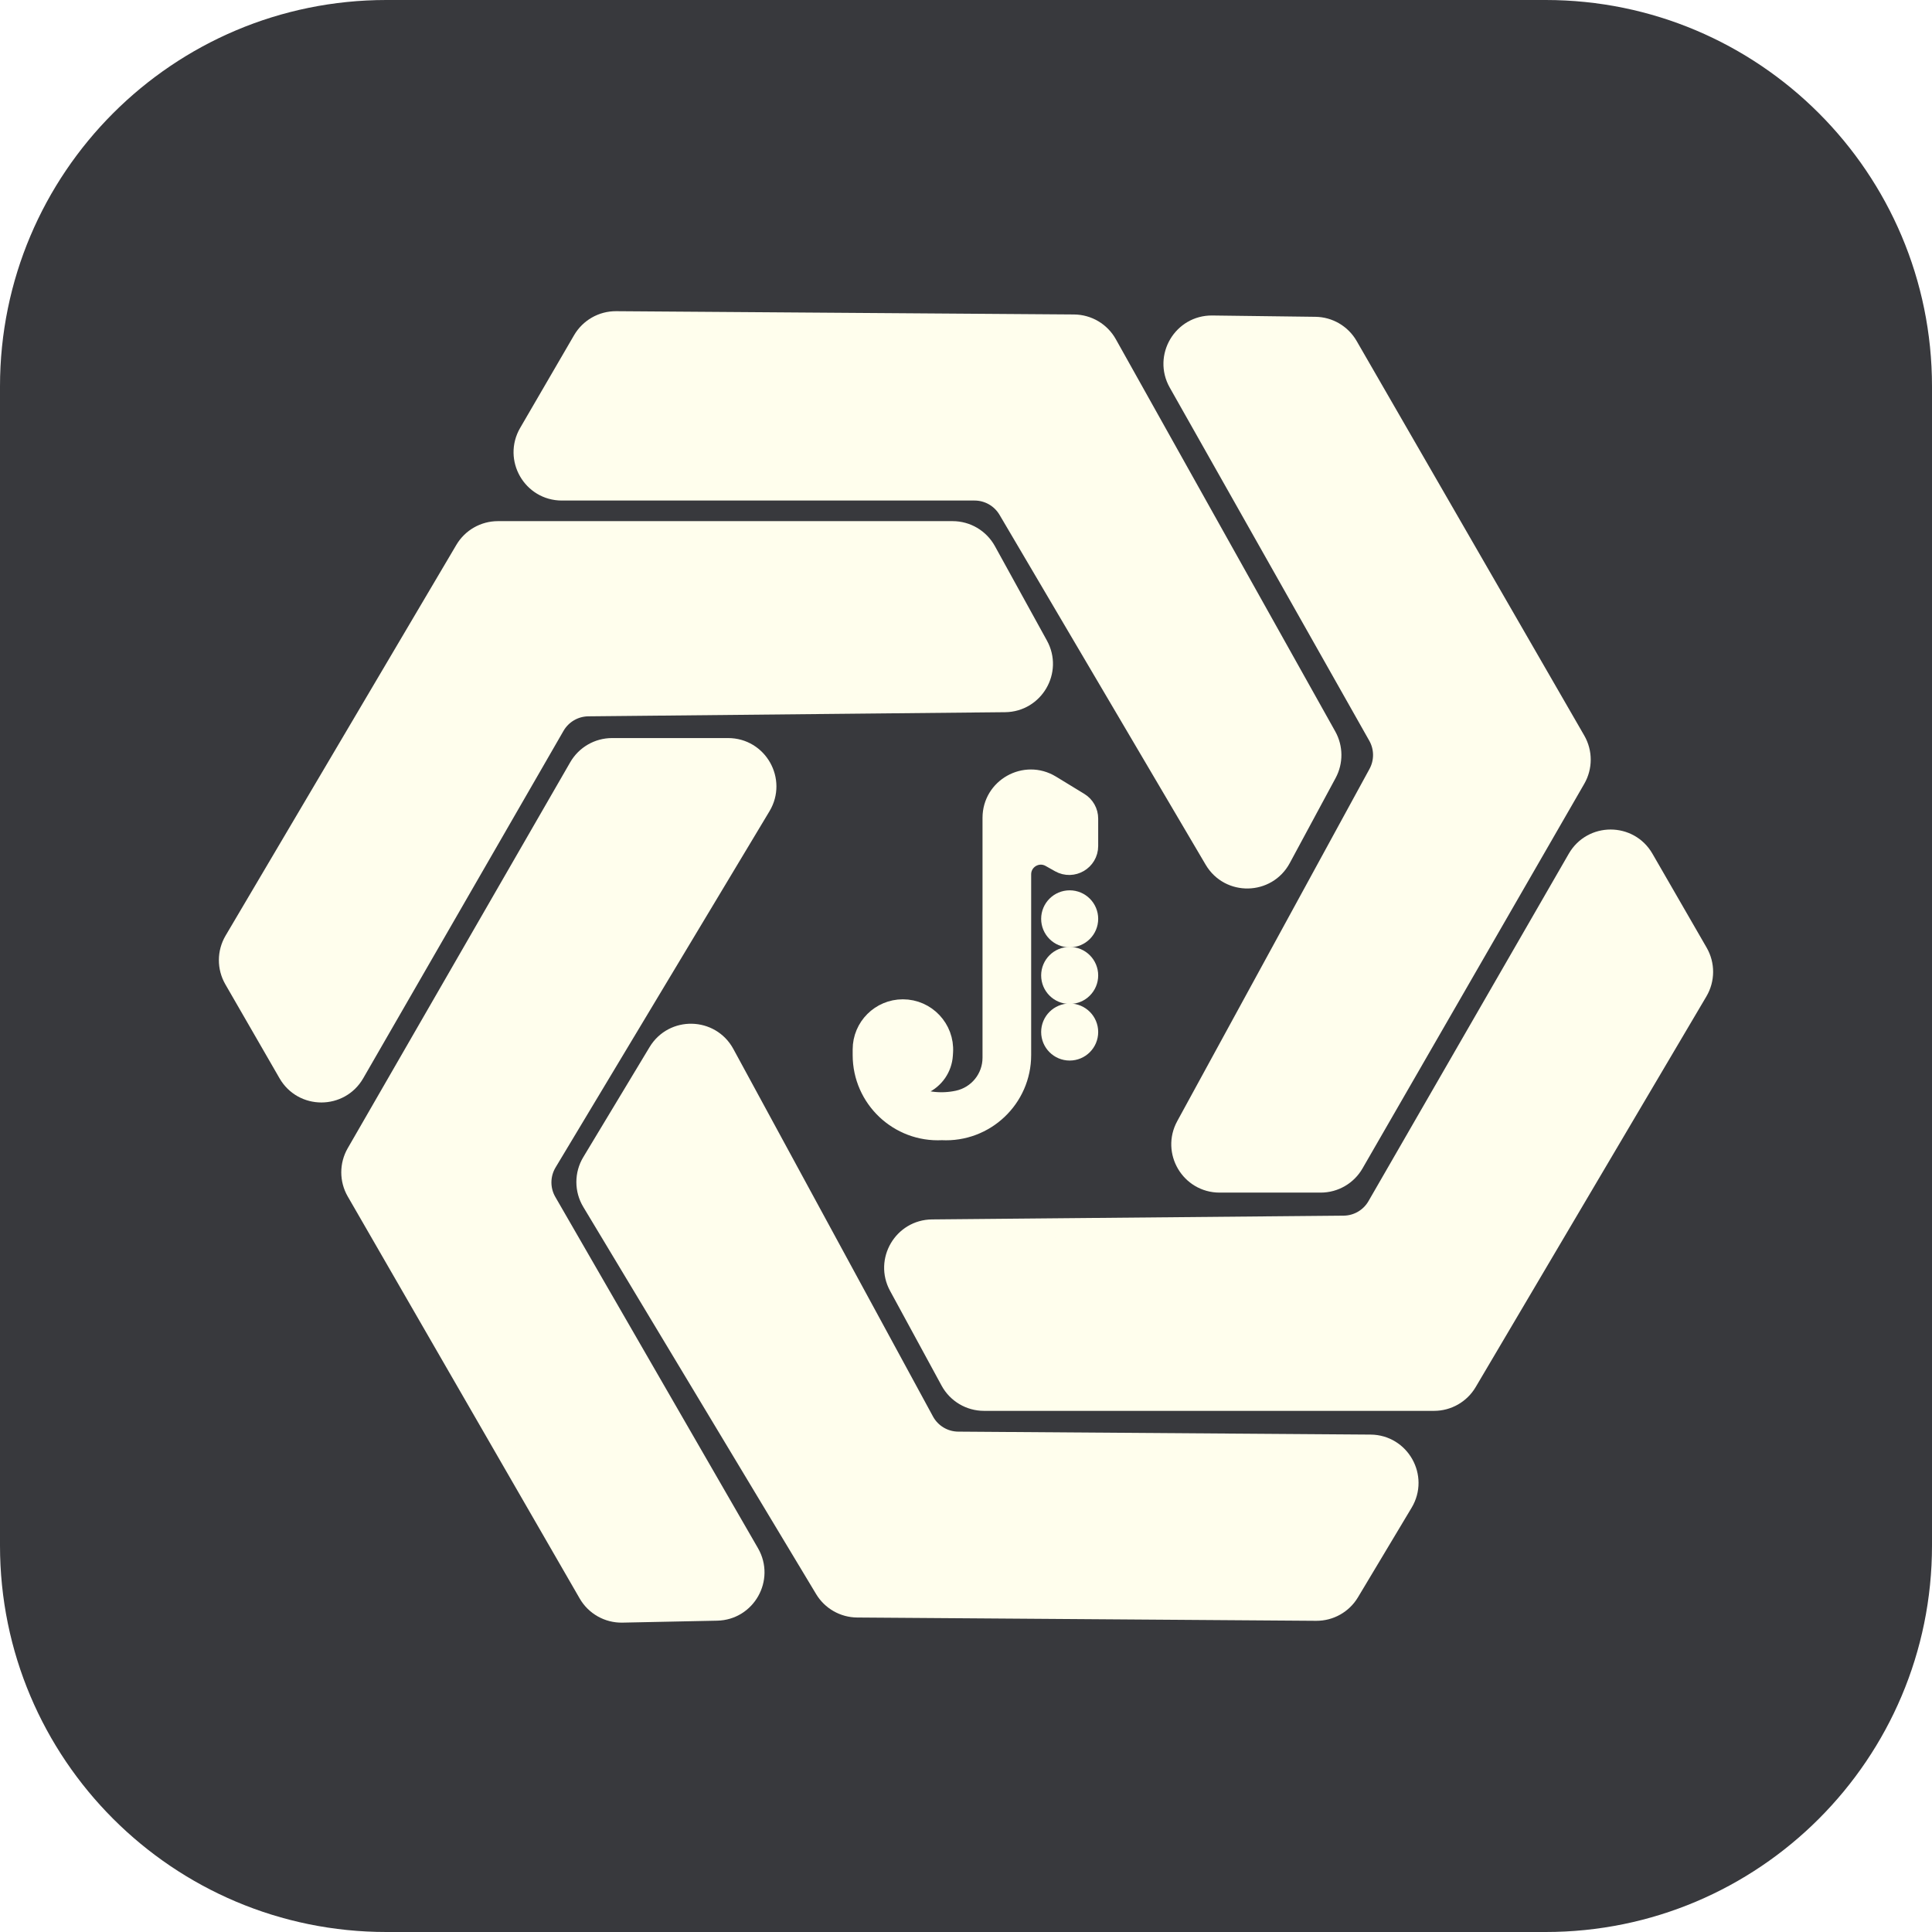
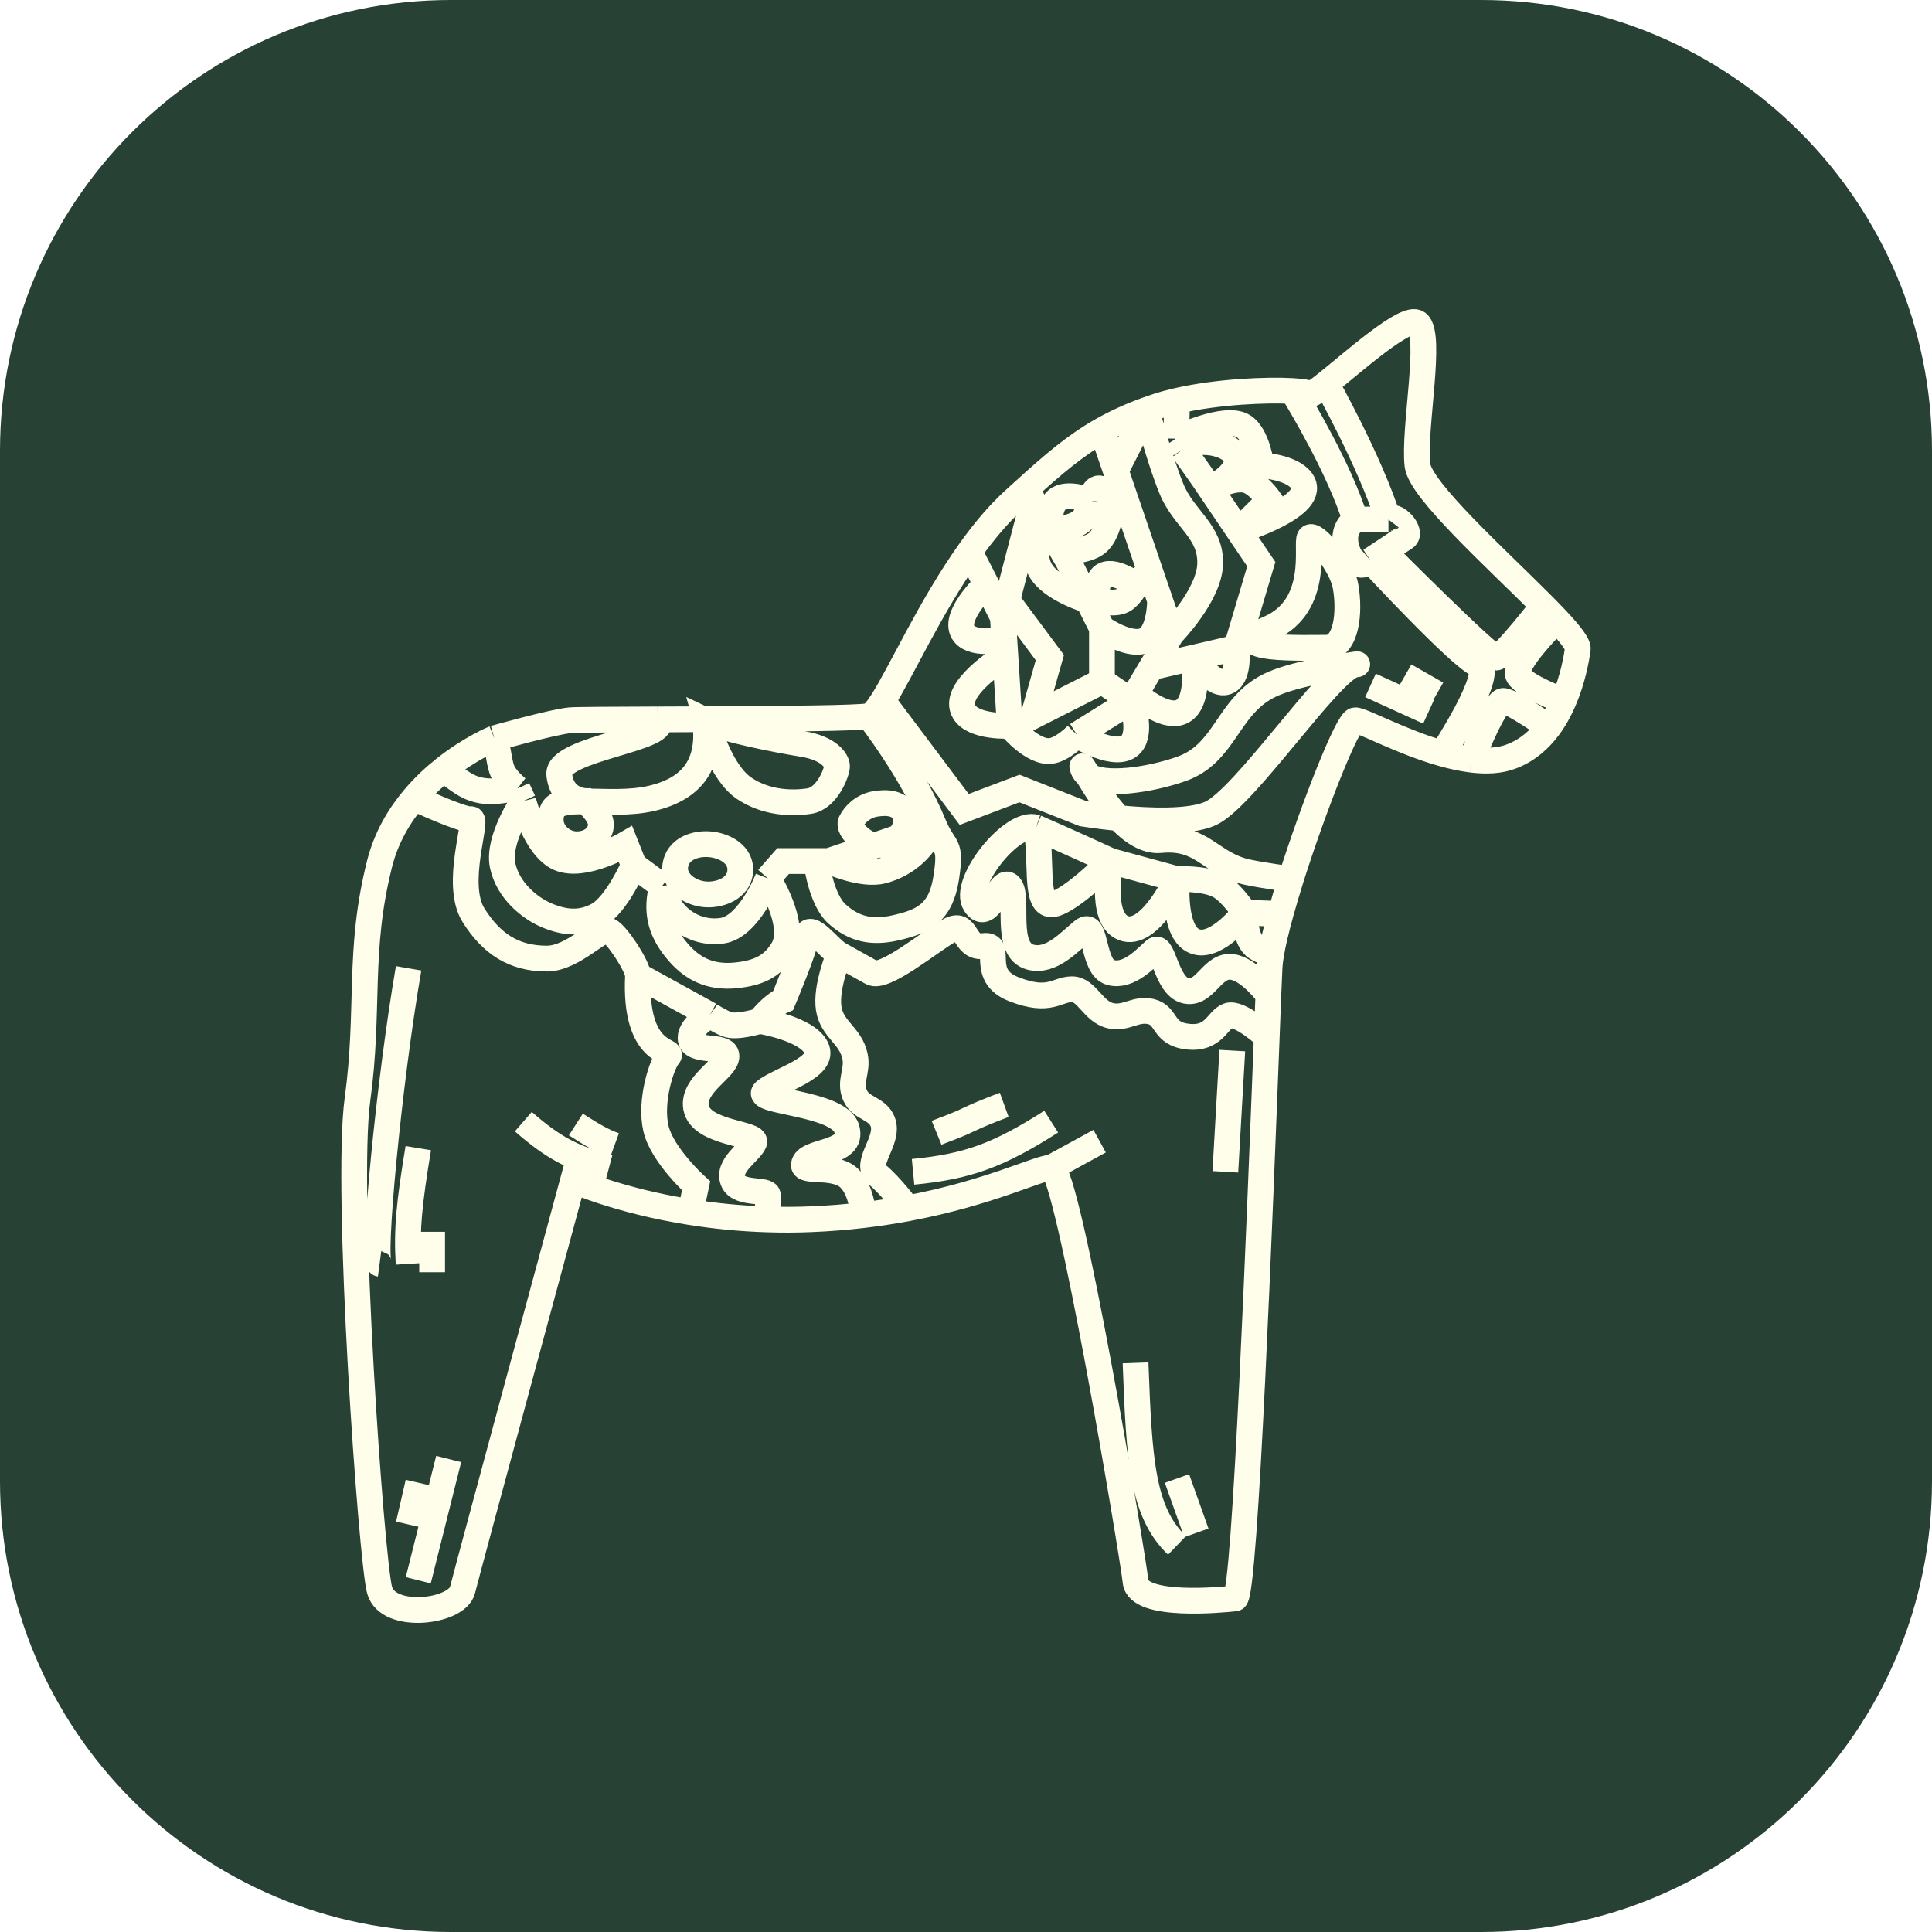
- <svg xmlns="http://www.w3.org/2000/svg" width="100" height="100" viewBox="0 0 100 100" fill="none">
-   <rect width="100" height="100" rx="20" fill="#38393D" />
-   <path d="M24.051 28.457L12.107 48.681C11.74 49.303 11.736 50.074 12.097 50.699L14.903 55.564C15.673 56.898 17.598 56.897 18.367 55.562L28.735 37.578C29.089 36.965 29.74 36.584 30.448 36.577L52.019 36.363C53.531 36.348 54.481 34.723 53.751 33.397L51.058 28.508C50.706 27.87 50.035 27.474 49.307 27.474L25.773 27.474C25.065 27.474 24.411 27.848 24.051 28.457Z" fill="#FFFEED" />
-   <path d="M30.146 17.602L27.355 22.401C26.58 23.735 27.541 25.408 29.083 25.408L50.443 25.408C51.151 25.408 51.805 25.782 52.165 26.392L62.836 44.504C63.626 45.846 65.579 45.808 66.318 44.436L68.692 40.031C69.016 39.428 69.011 38.702 68.677 38.104L57.318 17.8C56.967 17.173 56.307 16.783 55.588 16.777L31.889 16.607C31.172 16.602 30.507 16.982 30.146 17.602Z" fill="#FFFEED" />
-   <path d="M68.079 16.898L62.747 16.83C61.205 16.81 60.222 18.472 60.981 19.815L71.31 38.096C71.65 38.697 71.655 39.432 71.324 40.039L61.372 58.27C60.645 59.603 61.608 61.229 63.126 61.229H68.359C69.074 61.229 69.734 60.847 70.091 60.227L81.568 40.32C81.925 39.701 81.925 38.939 81.568 38.321L69.785 17.897C69.432 17.286 68.784 16.906 68.079 16.898Z" fill="#FFFEED" />
-   <path d="M87.903 49.301L85.096 44.436C84.327 43.102 82.402 43.103 81.633 44.438L71.265 62.421C70.911 63.035 70.259 63.416 69.551 63.422L48.247 63.617C46.738 63.631 45.787 65.248 46.508 66.574L49.176 71.482C49.526 72.126 50.199 72.526 50.932 72.526L74.227 72.526C74.934 72.526 75.589 72.152 75.949 71.543L87.893 51.319C88.26 50.697 88.264 49.926 87.903 49.301Z" fill="#FFFEED" />
-   <path d="M49.594 74.601L70.936 74.754C72.484 74.765 73.432 76.455 72.636 77.783L69.858 82.421C69.494 83.028 68.836 83.398 68.128 83.393L44.37 83.222C43.674 83.217 43.031 82.85 42.672 82.254L30.619 62.213C30.237 61.578 30.237 60.784 30.62 60.149L34.05 54.456C34.847 53.132 36.781 53.175 37.519 54.533L47.852 73.556C48.199 74.195 48.867 74.596 49.594 74.601Z" fill="#FFFEED" />
-   <path d="M28.309 62.201L38.801 80.385C39.561 81.703 38.63 83.355 37.109 83.386L32.209 83.487C31.48 83.502 30.801 83.119 30.437 82.487L18.432 61.679C18.075 61.061 18.075 60.299 18.432 59.68L29.948 39.704C30.305 39.084 30.966 38.702 31.681 38.702H37.686C39.24 38.702 40.2 40.4 39.399 41.733L28.327 60.171C27.953 60.794 27.946 61.572 28.309 62.201Z" fill="#FFFEED" />
-   <path d="M56.342 47.559C56.342 48.098 55.905 48.535 55.366 48.535C54.827 48.535 54.39 48.098 54.39 47.559C54.39 47.02 54.827 46.583 55.366 46.583C55.905 46.583 56.342 47.02 56.342 47.559Z" fill="#FFFEED" />
-   <path d="M56.342 50.488C56.342 51.027 55.905 51.465 55.366 51.465C54.827 51.465 54.39 51.027 54.39 50.488C54.39 49.949 54.827 49.512 55.366 49.512C55.905 49.512 56.342 49.949 56.342 50.488Z" fill="#FFFEED" />
-   <path d="M56.342 53.417C56.342 53.957 55.905 54.394 55.366 54.394C54.827 54.394 54.39 53.957 54.39 53.417C54.39 52.878 54.827 52.441 55.366 52.441C55.905 52.441 56.342 52.878 56.342 53.417Z" fill="#FFFEED" />
-   <path d="M55.862 41.517L54.396 40.623C53.063 39.812 51.355 40.771 51.355 42.331V54.747C51.355 55.807 50.615 56.722 49.579 56.944C48.76 57.12 47.906 57.037 47.136 56.707L46.802 56.564L47.758 56.138C48.37 55.866 48.779 55.277 48.821 54.609L48.831 54.456C48.906 53.246 47.943 52.224 46.731 52.224C45.574 52.224 44.634 53.162 44.634 54.318V54.608C44.634 56.85 46.514 58.634 48.753 58.516C50.993 58.634 52.873 56.85 52.873 54.608V45.255C52.873 44.49 53.697 44.009 54.364 44.384L54.852 44.659C55.518 45.034 56.342 44.552 56.342 43.787V42.371C56.342 42.022 56.16 41.698 55.862 41.517Z" fill="#FFFEED" />
-   <path d="M24.051 28.457L12.107 48.681C11.74 49.303 11.736 50.074 12.097 50.699L14.903 55.564C15.673 56.898 17.598 56.897 18.367 55.562L28.735 37.578C29.089 36.965 29.74 36.584 30.448 36.577L52.019 36.363C53.531 36.348 54.481 34.723 53.751 33.397L51.058 28.508C50.706 27.87 50.035 27.474 49.307 27.474L25.773 27.474C25.065 27.474 24.411 27.848 24.051 28.457Z" stroke="#FFFEED" />
-   <path d="M30.146 17.602L27.355 22.401C26.58 23.735 27.541 25.408 29.083 25.408L50.443 25.408C51.151 25.408 51.805 25.782 52.165 26.392L62.836 44.504C63.626 45.846 65.579 45.808 66.318 44.436L68.692 40.031C69.016 39.428 69.011 38.702 68.677 38.104L57.318 17.8C56.967 17.173 56.307 16.783 55.588 16.777L31.889 16.607C31.172 16.602 30.507 16.982 30.146 17.602Z" stroke="#FFFEED" />
-   <path d="M68.079 16.898L62.747 16.83C61.205 16.81 60.222 18.472 60.981 19.815L71.31 38.096C71.65 38.697 71.655 39.432 71.324 40.039L61.372 58.27C60.645 59.603 61.608 61.229 63.126 61.229H68.359C69.074 61.229 69.734 60.847 70.091 60.227L81.568 40.32C81.925 39.701 81.925 38.939 81.568 38.321L69.785 17.897C69.432 17.286 68.784 16.906 68.079 16.898Z" stroke="#FFFEED" />
-   <path d="M87.903 49.301L85.096 44.436C84.327 43.102 82.402 43.103 81.633 44.438L71.265 62.421C70.911 63.035 70.259 63.416 69.551 63.422L48.247 63.617C46.738 63.631 45.787 65.248 46.508 66.574L49.176 71.482C49.526 72.126 50.199 72.526 50.932 72.526L74.227 72.526C74.934 72.526 75.589 72.152 75.949 71.543L87.893 51.319C88.26 50.697 88.264 49.926 87.903 49.301Z" stroke="#FFFEED" />
-   <path d="M49.594 74.601L70.936 74.754C72.484 74.765 73.432 76.455 72.636 77.783L69.858 82.421C69.494 83.028 68.836 83.398 68.128 83.393L44.37 83.222C43.674 83.217 43.031 82.85 42.672 82.254L30.619 62.213C30.237 61.578 30.237 60.784 30.62 60.149L34.05 54.456C34.847 53.132 36.781 53.175 37.519 54.533L47.852 73.556C48.199 74.195 48.867 74.596 49.594 74.601Z" stroke="#FFFEED" />
-   <path d="M28.309 62.201L38.801 80.385C39.561 81.703 38.63 83.355 37.109 83.386L32.209 83.487C31.48 83.502 30.801 83.119 30.437 82.487L18.432 61.679C18.075 61.061 18.075 60.299 18.432 59.68L29.948 39.704C30.305 39.084 30.966 38.702 31.681 38.702H37.686C39.24 38.702 40.2 40.4 39.399 41.733L28.327 60.171C27.953 60.794 27.946 61.572 28.309 62.201Z" stroke="#FFFEED" />
-   <path d="M56.342 47.559C56.342 48.098 55.905 48.535 55.366 48.535C54.827 48.535 54.39 48.098 54.39 47.559C54.39 47.02 54.827 46.583 55.366 46.583C55.905 46.583 56.342 47.02 56.342 47.559Z" stroke="#FFFEED" />
-   <path d="M56.342 50.488C56.342 51.027 55.905 51.465 55.366 51.465C54.827 51.465 54.39 51.027 54.39 50.488C54.39 49.949 54.827 49.512 55.366 49.512C55.905 49.512 56.342 49.949 56.342 50.488Z" stroke="#FFFEED" />
-   <path d="M56.342 53.417C56.342 53.957 55.905 54.394 55.366 54.394C54.827 54.394 54.39 53.957 54.39 53.417C54.39 52.878 54.827 52.441 55.366 52.441C55.905 52.441 56.342 52.878 56.342 53.417Z" stroke="#FFFEED" />
-   <path d="M55.862 41.517L54.396 40.623C53.063 39.812 51.355 40.771 51.355 42.331V54.747C51.355 55.807 50.615 56.722 49.579 56.944C48.76 57.12 47.906 57.037 47.136 56.707L46.802 56.564L47.758 56.138C48.37 55.866 48.779 55.277 48.821 54.609L48.831 54.456C48.906 53.246 47.943 52.224 46.731 52.224C45.574 52.224 44.634 53.162 44.634 54.318V54.608C44.634 56.85 46.514 58.634 48.753 58.516C50.993 58.634 52.873 56.85 52.873 54.608V45.255C52.873 44.49 53.697 44.009 54.364 44.384L54.852 44.659C55.518 45.034 56.342 44.552 56.342 43.787V42.371C56.342 42.022 56.16 41.698 55.862 41.517Z" stroke="#FFFEED" />
+ <svg xmlns="http://www.w3.org/2000/svg" width="30" height="30" viewBox="0 0 30 30" fill="none">
+   <rect width="30" height="30" rx="7" fill="#284135" />
+   <path d="M16.323 18.131C16.581 18.131 17.59 24.149 17.633 24.56C17.675 24.971 18.984 24.841 19.178 24.82C19.337 24.802 19.569 18.688 19.67 16.097M16.323 18.131C16.132 18.131 15.362 18.525 14.092 18.763M16.323 18.131L17.075 17.72M7.676 11.465C7.676 11.465 8.598 11.205 8.856 11.184C8.946 11.176 9.506 11.174 10.208 11.171M7.676 11.465C7.676 11.465 7.306 11.615 6.897 11.941M7.676 11.465C7.736 11.595 7.74 11.79 7.79 11.941C7.84 12.093 8.036 12.244 8.036 12.244M6.431 12.391C6.199 12.665 5.997 13.004 5.894 13.413C5.551 14.777 5.744 15.664 5.551 17.071C5.358 18.478 5.766 24.213 5.894 24.69C6.023 25.166 7.096 25.036 7.182 24.69C7.268 24.343 8.899 18.326 8.899 18.326C8.899 18.326 9.598 18.644 10.723 18.822M6.431 12.391C6.431 12.391 7.182 12.742 7.311 12.72C7.439 12.699 7.043 13.722 7.354 14.214C7.63 14.652 7.976 14.885 8.491 14.885C8.904 14.885 9.328 14.387 9.457 14.452C9.585 14.517 9.899 15 9.907 15.145M6.431 12.391C6.58 12.214 6.741 12.065 6.897 11.941M9.907 15.145C9.843 16.4 10.478 16.292 10.379 16.4C10.281 16.508 10.084 17.091 10.186 17.526C10.283 17.939 10.809 18.413 10.809 18.413L10.723 18.822M9.907 15.145L11.023 15.76M10.723 18.822C11.083 18.879 11.486 18.922 11.924 18.935M8.126 12.439C8.126 12.439 7.721 13.034 7.804 13.435C7.887 13.833 8.233 14.106 8.491 14.214C8.748 14.322 9.009 14.361 9.285 14.209C9.575 14.048 9.843 13.435 9.843 13.435M8.126 12.439C8.126 12.439 8.31 13.165 8.684 13.326C9.062 13.489 9.714 13.11 9.714 13.11L9.843 13.435M8.126 12.439L8.036 12.244M14.499 12.807C14.156 11.963 13.491 11.119 13.491 11.119M14.499 12.807C14.671 13.218 14.778 13.067 14.693 13.63C14.607 14.192 14.321 14.313 13.899 14.409C13.546 14.488 13.267 14.435 12.997 14.192C12.742 13.962 12.675 13.37 12.675 13.37M14.499 12.807C14.363 13.164 14.073 13.425 13.706 13.521C13.384 13.606 12.869 13.37 12.869 13.37M14.499 12.807C14.309 12.878 14.135 12.94 13.955 13.003M13.491 11.119C13.332 11.153 12.11 11.163 10.959 11.168M13.491 11.119C13.546 11.107 13.618 11.022 13.706 10.884M10.208 11.171C10.487 11.465 8.641 11.617 8.684 12.028C8.727 12.439 9.092 12.439 9.092 12.439C9.092 12.439 9.094 12.441 9.097 12.444M10.208 11.171L10.282 11.171C10.499 11.17 10.727 11.169 10.959 11.168M9.097 12.444C9.136 12.477 9.368 12.685 9.328 12.85C9.286 13.021 9.137 13.107 8.963 13.11C8.712 13.115 8.47 12.872 8.577 12.591C8.627 12.458 8.83 12.441 9.097 12.444ZM9.097 12.444C9.398 12.447 9.781 12.476 10.122 12.396C10.766 12.244 11.038 11.844 10.948 11.184M10.959 11.168C10.959 11.168 10.961 11.177 10.965 11.192M10.959 11.168L10.948 11.184M10.965 11.192C11.002 11.327 11.201 12.006 11.56 12.244C11.895 12.467 12.289 12.482 12.568 12.439C12.847 12.396 12.997 11.985 12.997 11.898C12.997 11.811 12.869 11.617 12.461 11.552C12.061 11.488 11.249 11.328 10.965 11.192ZM10.965 11.192C10.959 11.189 10.954 11.187 10.948 11.184M9.843 13.435L10.281 13.759M10.281 13.759C10.353 14.21 10.768 14.518 11.216 14.452C11.631 14.391 11.924 13.64 11.924 13.64M10.281 13.759C10.183 14.136 10.245 14.43 10.487 14.733C10.738 15.05 11.031 15.186 11.431 15.145C11.756 15.111 11.996 15.018 12.161 14.733C12.378 14.356 11.924 13.64 11.924 13.64M11.924 13.64L12.161 13.37H12.675M19.67 16.097C19.67 16.097 19.242 15.707 19.07 15.772C18.899 15.837 18.856 16.14 18.448 16.097C18.04 16.054 18.134 15.768 17.869 15.707C17.63 15.653 17.485 15.826 17.246 15.772C16.97 15.71 16.881 15.361 16.645 15.361C16.409 15.361 16.302 15.578 15.744 15.361C15.186 15.145 15.594 14.647 15.272 14.69C14.95 14.733 15.036 14.279 14.736 14.452C14.435 14.625 13.731 15.211 13.534 15.101L13.03 14.82M19.67 16.097C19.68 15.844 19.688 15.624 19.695 15.448M19.135 16.313L19.027 18.196M14.178 18.196C15.032 18.114 15.504 17.938 16.323 17.417M13.03 14.82C12.876 14.734 12.568 14.3 12.525 14.539C12.482 14.777 12.161 15.534 12.161 15.534C11.984 15.608 11.796 15.853 11.796 15.853M13.03 14.82C13.03 14.82 12.815 15.333 12.869 15.664C12.922 15.989 13.208 16.078 13.276 16.4C13.326 16.631 13.183 16.789 13.276 17.006C13.368 17.22 13.62 17.201 13.706 17.417C13.819 17.707 13.405 18.067 13.62 18.24C13.834 18.413 14.092 18.763 14.092 18.763M14.092 18.763C13.877 18.803 13.648 18.839 13.405 18.868M11.796 15.853C11.796 15.853 11.431 15.967 11.281 15.902C11.13 15.837 11.023 15.76 11.023 15.76M11.796 15.853C11.796 15.853 12.525 15.967 12.675 16.27C12.826 16.573 12.096 16.768 11.882 16.941C11.667 17.114 13.03 17.114 13.148 17.526C13.266 17.937 12.504 17.85 12.482 18.088C12.472 18.206 12.914 18.097 13.146 18.261C13.381 18.428 13.405 18.868 13.405 18.868M13.405 18.868C13.149 18.898 12.877 18.921 12.59 18.932C12.36 18.942 12.138 18.942 11.924 18.935M11.023 15.76C11.023 15.76 10.719 15.935 10.723 16.119C10.728 16.364 11.281 16.205 11.281 16.4C11.281 16.595 10.742 16.843 10.809 17.201C10.884 17.607 11.774 17.59 11.71 17.742C11.646 17.893 11.274 18.105 11.388 18.348C11.484 18.554 11.924 18.456 11.924 18.564V18.935M12.675 13.37H12.869M12.869 13.37L13.591 13.127M13.591 13.127L13.641 13.11M13.591 13.127C13.611 13.126 13.628 13.121 13.641 13.11M13.591 13.127C13.445 13.131 13.155 12.878 13.212 12.764C13.276 12.634 13.414 12.511 13.598 12.482C13.782 12.454 13.965 12.467 14.049 12.634C14.107 12.751 14.053 12.9 13.955 13.003M13.641 13.11C13.75 13.073 13.854 13.038 13.955 13.003M13.641 13.11C13.749 13.146 13.869 13.093 13.955 13.003M13.706 10.884L14.972 12.569L15.83 12.244L16.817 12.634C16.817 12.634 17.054 12.673 17.372 12.704M13.706 10.884C13.993 10.432 14.451 9.414 15.055 8.565M17.372 12.704C17.836 12.749 18.473 12.775 18.791 12.634C19.322 12.399 20.648 10.41 21.031 10.32M17.372 12.704C17.161 12.48 16.988 12.2 16.891 12.037M17.372 12.704C17.566 12.909 17.791 13.067 18.019 13.045C18.684 12.98 18.79 13.417 19.371 13.543C19.631 13.599 20.044 13.651 20.044 13.651M21.031 10.32C21.036 10.319 21.04 10.319 21.044 10.318C21.056 10.317 21.066 10.315 21.075 10.314M21.031 10.32C21.048 10.318 21.063 10.316 21.075 10.314M21.031 10.32C20.789 10.355 20.061 10.472 19.714 10.643C19.053 10.968 19.035 11.698 18.341 11.941C17.849 12.114 17.134 12.216 16.891 12.037M21.075 10.314C21.127 10.308 21.121 10.308 21.075 10.314ZM16.891 12.037C16.856 12.011 16.831 11.979 16.817 11.941C16.787 11.855 16.817 11.912 16.891 12.037ZM20.044 13.651C20.401 12.519 20.931 11.184 21.044 11.184C21.152 11.184 21.761 11.521 22.396 11.701M20.044 13.651C19.985 13.84 19.931 14.022 19.884 14.192M19.779 14.82C19.779 14.82 19.763 14.817 19.739 14.81M19.739 14.81C19.675 14.793 19.547 14.753 19.478 14.69C19.322 14.549 19.328 14.171 19.328 14.171M19.739 14.81C19.726 14.889 19.717 14.957 19.714 15.015C19.71 15.091 19.704 15.24 19.695 15.448M19.739 14.81C19.768 14.642 19.819 14.429 19.884 14.192M19.328 14.171C19.328 14.171 18.906 14.718 18.577 14.625C18.197 14.518 18.276 13.651 18.276 13.651M19.328 14.171L19.884 14.192M19.328 14.171C19.328 14.171 19.132 13.869 18.942 13.759C18.713 13.628 18.276 13.651 18.276 13.651M18.276 13.651C18.276 13.651 17.846 14.577 17.439 14.409C17.061 14.252 17.246 13.37 17.246 13.37M18.276 13.651L17.246 13.37M17.246 13.37C17.246 13.37 16.538 14.084 16.302 14.041C16.066 13.998 16.188 13.315 16.087 12.85M17.246 13.37C17.246 13.37 16.557 13.053 16.087 12.85M16.087 12.85C15.72 12.727 14.929 13.716 15.143 14.041C15.358 14.365 15.53 13.586 15.68 13.759C15.83 13.933 15.581 14.754 16.002 14.863C16.325 14.947 16.602 14.625 16.817 14.452C17.032 14.279 16.954 15.024 17.246 15.101C17.536 15.178 17.804 14.863 17.933 14.755C18.062 14.647 18.109 15.307 18.405 15.383C18.714 15.461 18.819 14.97 19.135 15.015C19.408 15.054 19.695 15.448 19.695 15.448M17.633 21.162C17.688 22.661 17.733 23.475 18.276 23.997M18.276 22.958L18.577 23.802M6.345 15.036C6.038 16.811 5.773 19.609 5.894 19.625M6.495 17.828C6.355 18.677 6.312 19.089 6.345 19.625M6.71 19.127V19.755M6.495 23.023L6.345 23.672M6.967 22.655L6.495 24.538M8.126 17.417C8.59 17.82 8.881 17.978 9.457 18.131M8.942 17.461C9.222 17.641 9.361 17.719 9.542 17.785M15.055 8.565C15.267 8.266 15.497 7.989 15.744 7.764L15.768 7.742C15.825 7.69 15.88 7.64 15.935 7.591M15.055 8.565L15.314 9.073M15.68 11.27C15.68 11.27 16.034 11.703 16.324 11.66C16.505 11.633 16.723 11.411 16.723 11.411M15.68 11.27L15.595 9.928M15.68 11.27C15.68 11.27 15.123 11.302 14.972 11.054C14.761 10.709 15.572 10.211 15.572 10.211M17.804 6.366C17.853 6.348 17.903 6.331 17.954 6.314C18.056 6.28 18.164 6.251 18.276 6.225M17.804 6.366C17.542 6.461 17.317 6.565 17.111 6.682M17.804 6.366C17.804 6.366 18 7.127 18.191 7.591C18.385 8.066 18.808 8.246 18.791 8.76C18.776 9.244 18.191 9.842 18.191 9.842M17.804 6.366L17.326 7.309M17.111 6.682C16.691 6.921 16.351 7.214 15.935 7.591M17.111 6.682L17.326 7.309M18.191 9.842L17.879 10.363M18.191 9.842L18.013 9.322M20.069 6.072C20.222 6.081 20.32 6.098 20.336 6.119C20.352 6.141 20.451 6.071 20.594 5.957M20.069 6.072C19.672 6.049 18.907 6.08 18.276 6.225M20.069 6.072C20.053 6.046 20.044 6.032 20.044 6.032M20.069 6.072C20.198 6.282 20.796 7.277 21.044 8.067M18.276 6.225L18.265 6.812M19.199 10.058L19.585 8.76L19.233 8.24M19.199 10.058L18.539 10.211M19.199 10.058C19.199 10.058 19.252 10.477 19.07 10.578C18.85 10.699 18.539 10.211 18.539 10.211M17.879 10.363L18.539 10.211M17.879 10.363L17.635 10.773M18.539 10.211C18.539 10.211 18.649 10.919 18.341 11.054C18.069 11.173 17.635 10.773 17.635 10.773M17.568 10.884L17.635 10.773M17.568 10.884C17.568 10.884 17.738 11.355 17.568 11.552C17.348 11.806 16.723 11.411 16.723 11.411M17.568 10.884L16.723 11.411M17.568 10.884L17.111 10.578M19.233 8.24L19.714 7.764C19.714 7.764 19.54 7.517 19.371 7.461C19.183 7.399 18.893 7.539 18.814 7.58M19.233 8.24L18.794 7.591M19.233 8.24C19.233 8.24 20.499 7.853 20.208 7.461C20.052 7.251 19.585 7.223 19.585 7.223C19.585 7.223 19.526 6.754 19.306 6.617C19.024 6.441 18.265 6.812 18.265 6.812M18.794 7.591C18.794 7.591 18.74 7.512 18.706 7.461C18.576 7.272 18.598 7.309 18.367 6.982M18.794 7.591C18.794 7.591 18.801 7.587 18.814 7.58M18.794 7.591C18.794 7.591 18.801 7.587 18.814 7.58M18.814 7.58C18.904 7.53 19.255 7.321 19.199 7.115C19.13 6.859 18.528 6.773 18.367 6.982M18.367 6.982L18.265 6.812M21.044 8.067C20.921 8.16 20.872 8.281 20.894 8.435C20.919 8.607 21.034 8.821 21.195 8.76C21.232 8.745 21.281 8.703 21.281 8.703M21.044 8.067H21.56M21.56 8.067C21.655 7.943 21.947 8.263 21.817 8.348L21.489 8.565M21.56 8.067C21.259 7.136 20.594 5.957 20.594 5.957M20.594 5.957C21.019 5.618 21.834 4.886 22.01 5.015C22.246 5.188 21.946 6.66 22.01 7.223C22.055 7.611 23.244 8.681 23.963 9.405M21.281 8.703C21.281 8.703 22.675 10.211 22.954 10.318C23.233 10.425 22.396 11.701 22.396 11.701M21.281 8.703L21.489 8.565M22.396 11.701C22.547 11.744 22.7 11.777 22.847 11.796M21.281 10.643L22.182 11.054M21.817 10.491L22.311 10.773M23.963 9.405C23.963 9.405 23.341 10.21 23.233 10.211C23.126 10.211 21.489 8.565 21.489 8.565M23.963 9.405C24.04 9.483 24.112 9.557 24.176 9.625M24.176 9.625C24.38 9.843 24.51 10.008 24.499 10.08C24.479 10.227 24.422 10.553 24.279 10.884M24.176 9.625C24.176 9.625 23.469 10.318 23.577 10.491C23.684 10.664 24.279 10.884 24.279 10.884M24.279 10.884C24.219 11.023 24.143 11.164 24.048 11.292M24.048 11.292C23.904 11.486 23.715 11.653 23.469 11.746C23.289 11.816 23.074 11.824 22.847 11.796M24.048 11.292C24.048 11.292 23.469 10.884 23.341 10.884C23.212 10.884 22.847 11.796 22.847 11.796M15.935 7.591L16.043 7.778M17.111 9.755C17.111 9.755 17.566 10.075 17.804 9.928C18.016 9.798 18.013 9.322 18.013 9.322M17.111 9.755L16.893 9.322M17.111 9.755V10.578M18.013 9.322L17.85 8.846M17.85 8.846L17.645 9.084M17.85 8.846L17.377 7.461M16.893 9.322L16.581 8.703L16.501 8.565M16.893 9.322C16.893 9.322 16.317 9.15 16.152 8.846C15.988 8.544 16.152 7.965 16.152 7.965M16.893 9.322H17.032M16.152 7.965L16.043 7.778M16.152 7.965L16.302 8.223M16.043 7.778L15.64 9.322M15.64 9.322L15.572 9.582M15.64 9.322L16.302 10.211L16.045 11.119L17.111 10.578M15.572 9.582L15.314 9.073M15.572 9.582L15.595 9.928M17.032 9.322C17.032 9.322 17.299 9.398 17.439 9.322C17.547 9.265 17.645 9.084 17.645 9.084M17.032 9.322C17.032 9.322 17.005 9.055 17.111 8.954C17.268 8.807 17.645 9.084 17.645 9.084M16.501 8.565C16.501 8.565 16.864 8.568 17.032 8.435C17.249 8.264 17.27 7.764 17.27 7.764M16.501 8.565L16.302 8.223M17.377 7.461L17.326 7.309M17.377 7.461L17.27 7.764M17.27 7.764C17.27 7.764 17.134 7.538 17.032 7.591C16.961 7.628 16.948 7.778 16.948 7.778M16.302 8.223C16.302 8.223 16.676 8.224 16.817 8.067C16.9 7.975 16.948 7.778 16.948 7.778M16.302 8.223C16.302 8.223 16.271 7.885 16.409 7.764C16.568 7.625 16.948 7.778 16.948 7.778M15.314 9.073C15.314 9.073 14.764 9.589 14.972 9.842C15.128 10.033 15.595 9.928 15.595 9.928M6.897 11.941C6.897 11.941 7.151 12.176 7.354 12.244C7.606 12.33 7.783 12.266 8.036 12.244M14.543 17.59C14.697 17.527 14.821 17.491 15.057 17.378C15.293 17.266 15.594 17.157 15.594 17.157M11.023 13.11C10.78 13.089 10.525 13.191 10.487 13.435C10.444 13.707 10.75 13.902 11.023 13.889C11.256 13.879 11.483 13.756 11.495 13.521C11.508 13.276 11.266 13.132 11.023 13.11ZM19.714 9.755C20.508 9.405 20.272 8.435 20.336 8.348C20.401 8.262 20.829 8.743 20.894 9.106C20.964 9.49 20.916 10.058 20.594 10.058C20.272 10.058 18.92 10.105 19.714 9.755Z" stroke="#FFFEEB" stroke-width="0.4" />
</svg>
